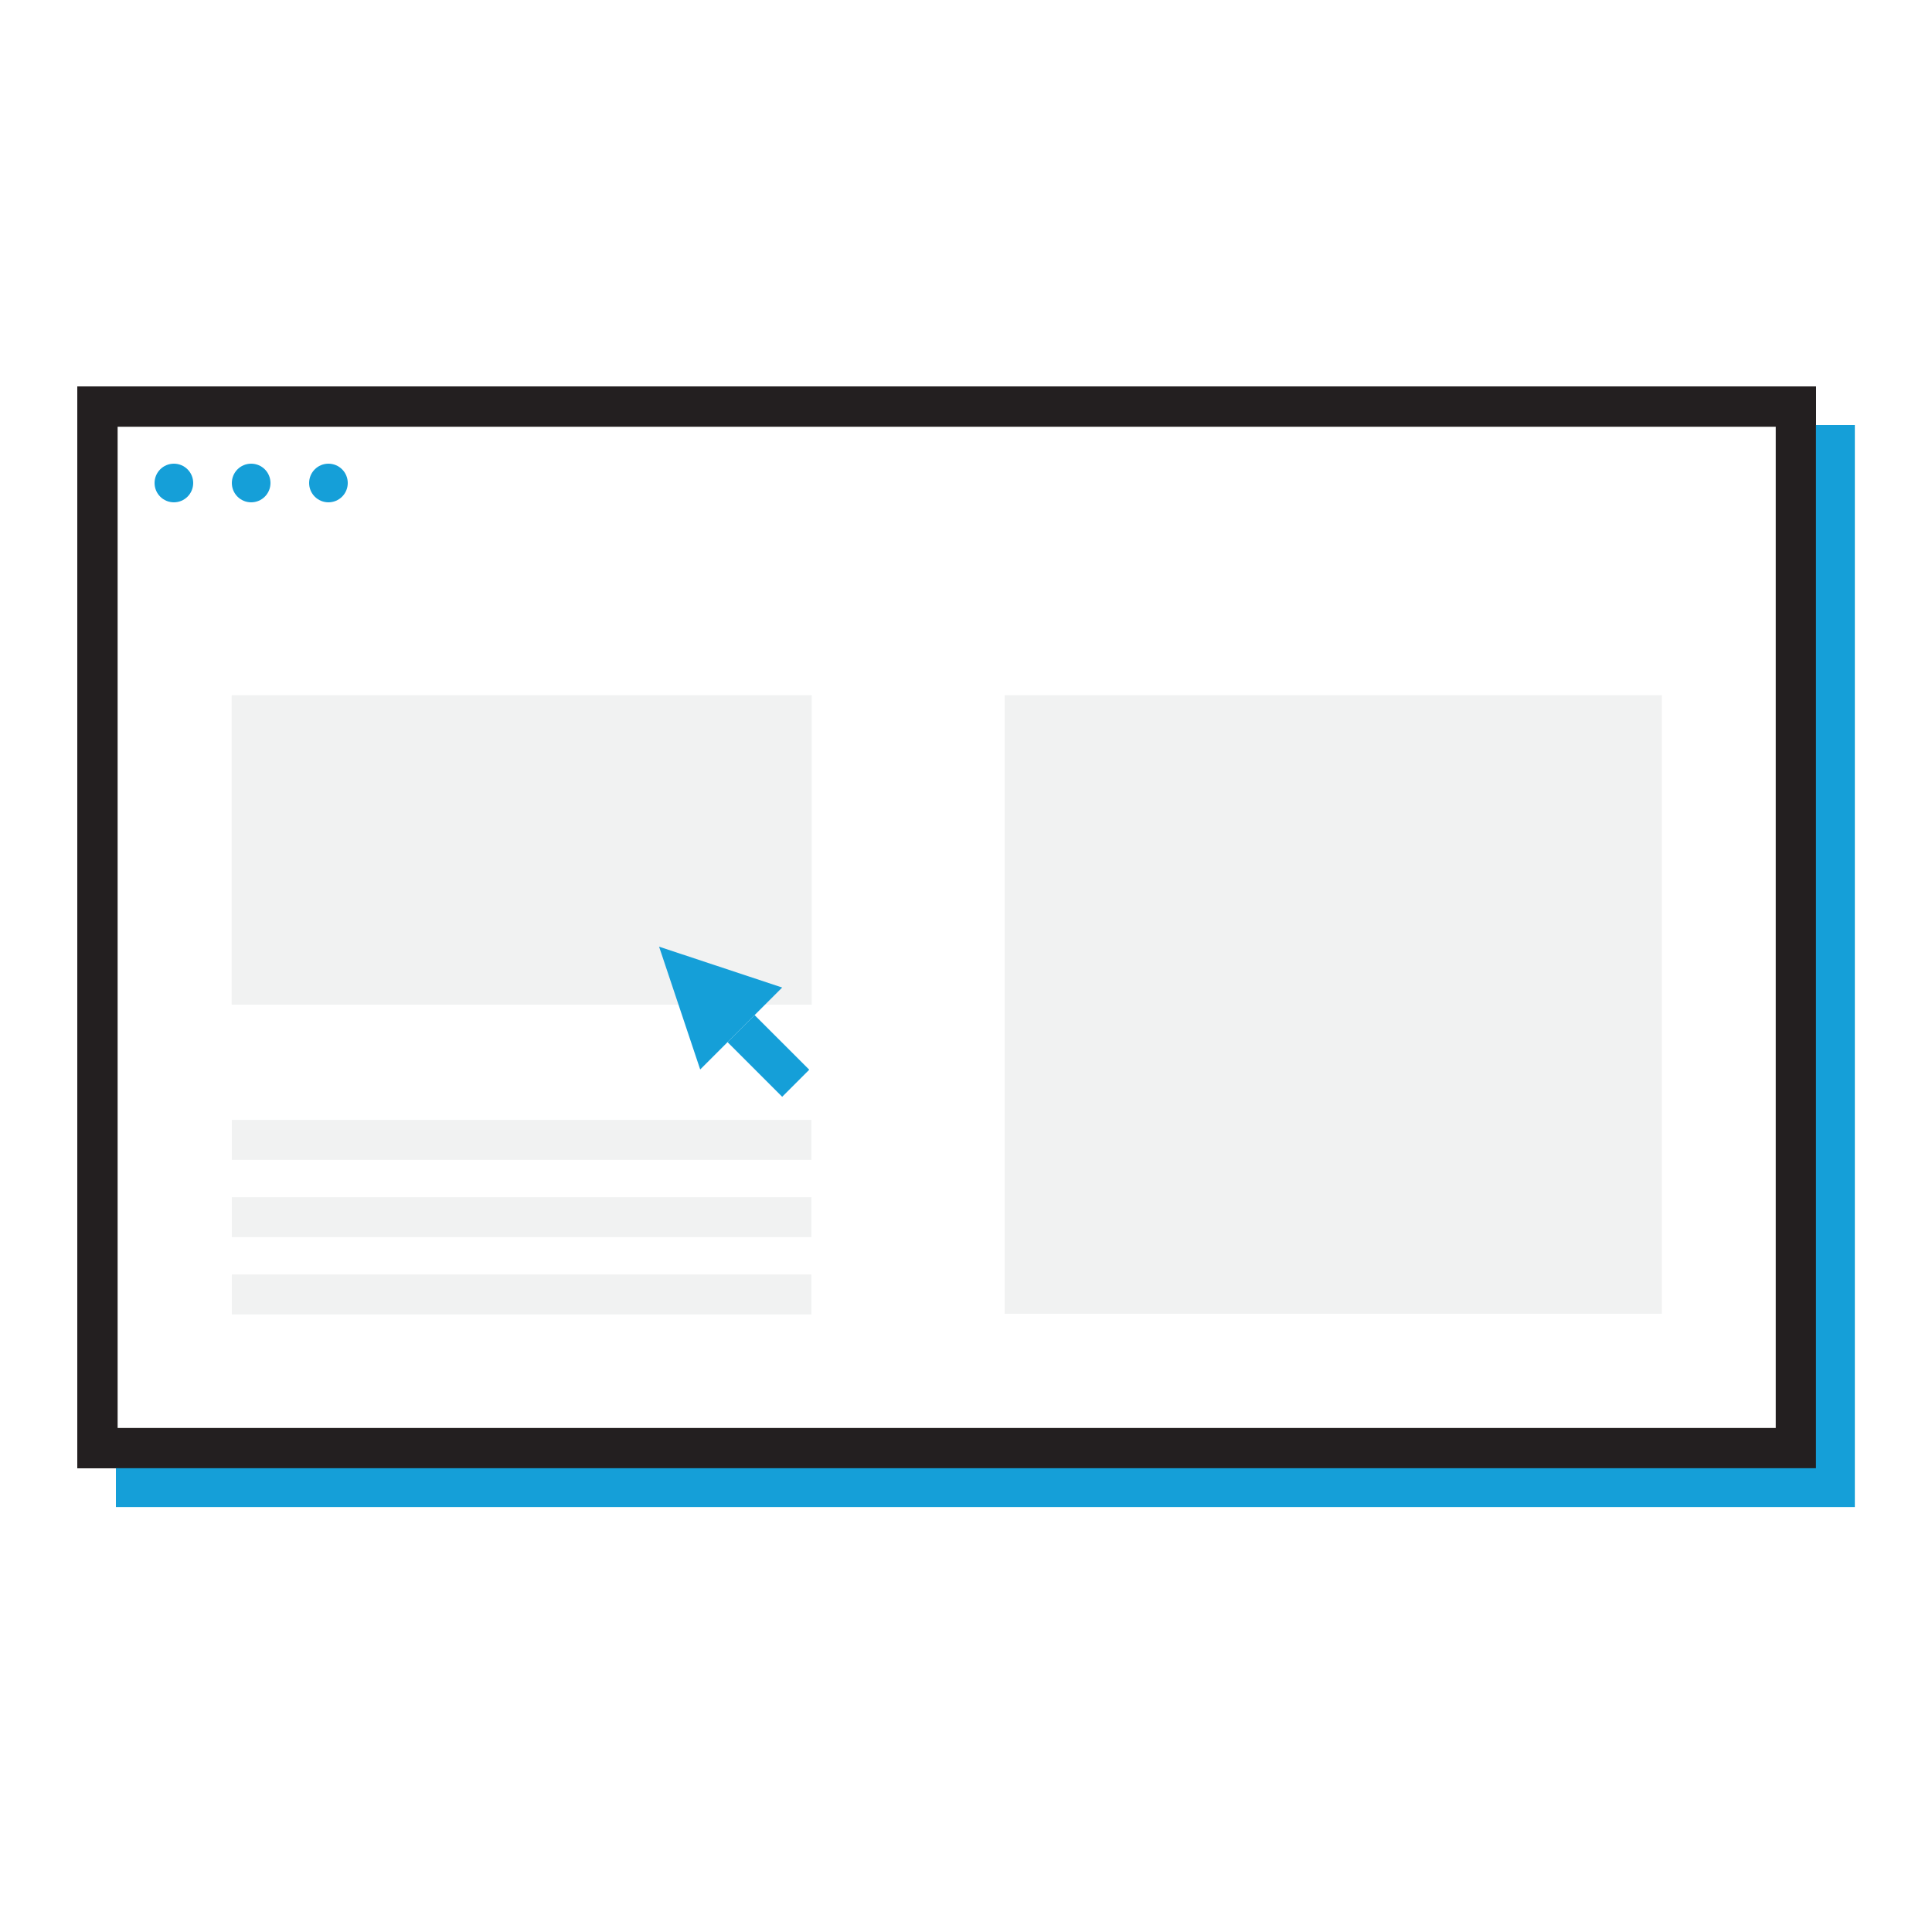
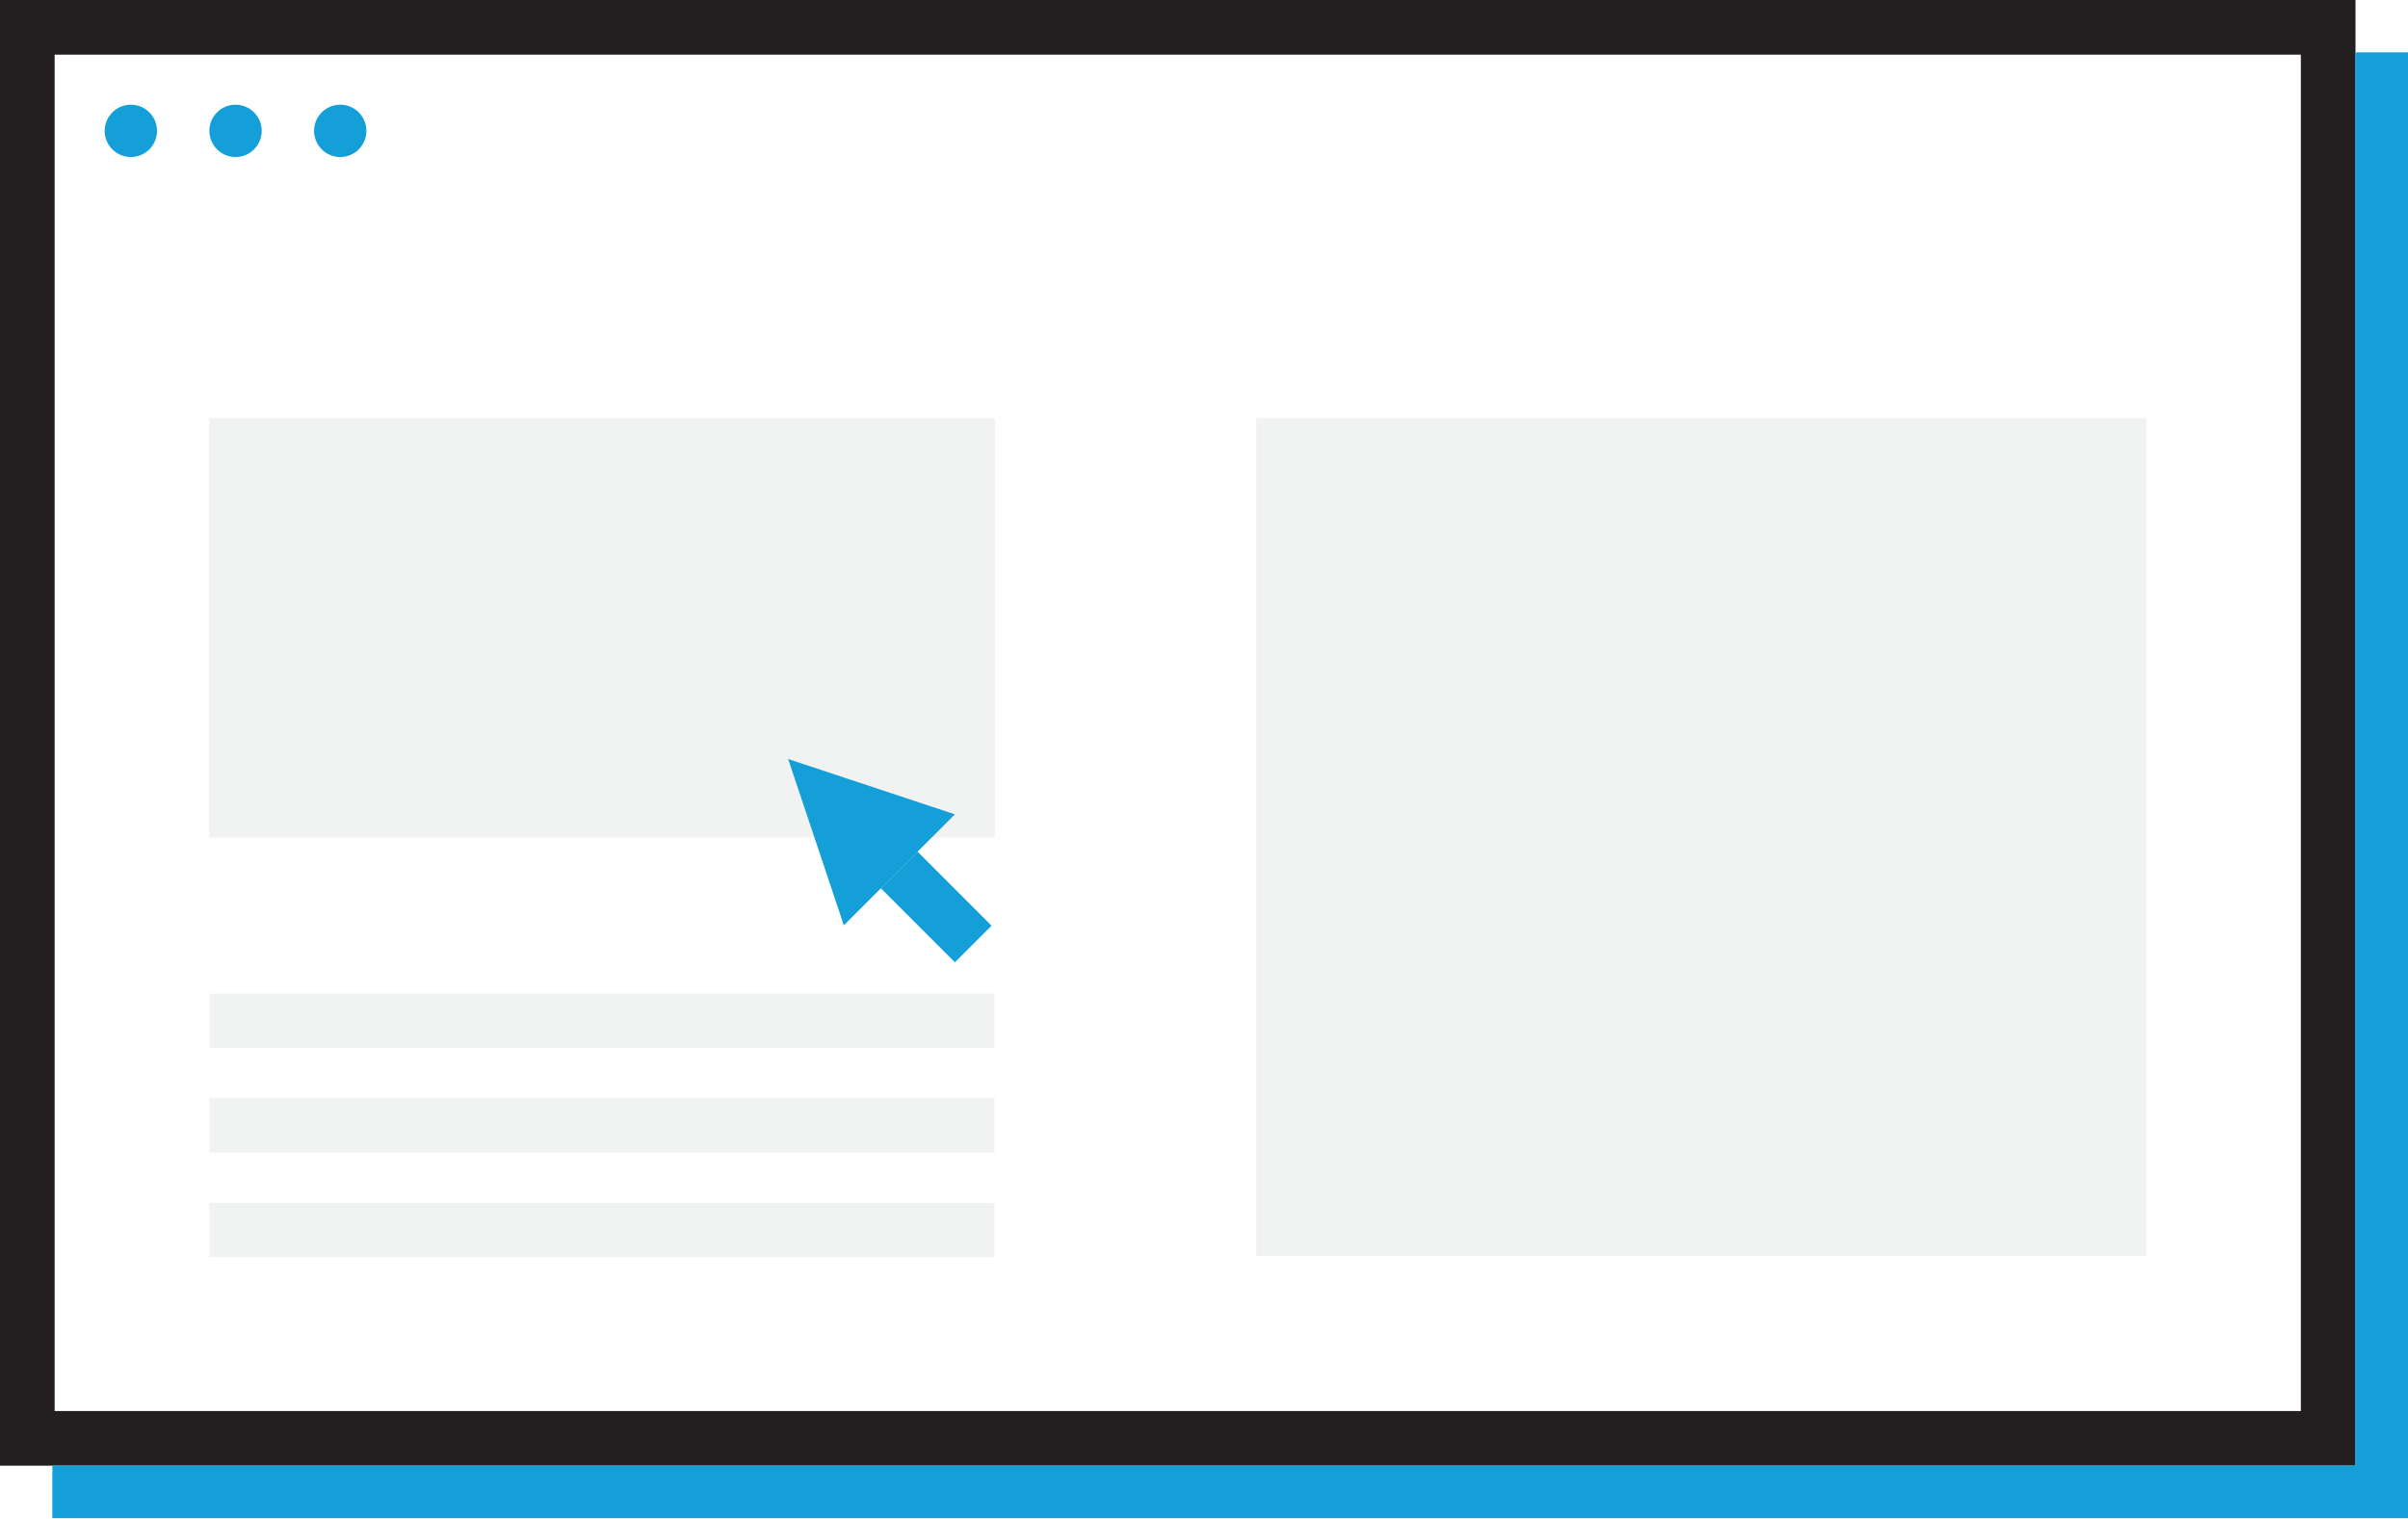
- <svg xmlns="http://www.w3.org/2000/svg" width="500" height="500" viewBox="0 0 500 500" fill="none">
-   <g style="mix-blend-mode:multiply">
-     <path d="M430.09 179.91H260V340H430.09V179.91Z" fill="#F1F2F2" />
-   </g>
-   <g style="mix-blend-mode:multiply">
-     <path d="M210.08 179.91H59.96V260H210.08V179.91Z" fill="#F1F2F2" />
-   </g>
-   <path d="M60 335H210" stroke="#F1F2F2" stroke-width="10.35" stroke-miterlimit="10" />
-   <path d="M60 315H210" stroke="#F1F2F2" stroke-width="10.35" stroke-miterlimit="10" />
-   <path d="M60 295H210" stroke="#F1F2F2" stroke-width="10.35" stroke-miterlimit="10" />
-   <path d="M195.289 262.703L188.289 269.703L202.431 283.846L209.432 276.845L195.289 262.703Z" fill="#159FD8" />
-   <path d="M202.43 255.57L181.21 276.78L170.57 245L202.43 255.57Z" fill="#159FD8" />
-   <path d="M459.56 110.44V369.56H30.44V110.44H459.56ZM470 100H20V380H470V100Z" fill="#231F20" />
-   <path d="M45 130C47.761 130 50 127.761 50 125C50 122.239 47.761 120 45 120C42.239 120 40 122.239 40 125C40 127.761 42.239 130 45 130Z" fill="#159FD8" />
-   <path d="M65 130C67.761 130 70 127.761 70 125C70 122.239 67.761 120 65 120C62.239 120 60 122.239 60 125C60 127.761 62.239 130 65 130Z" fill="#159FD8" />
-   <path d="M85 130C87.761 130 90 127.761 90 125C90 122.239 87.761 120 85 120C82.239 120 80 122.239 80 125C80 127.761 82.239 130 85 130Z" fill="#159FD8" />
-   <path d="M475 110V385H30" stroke="#159FD8" stroke-width="10.06" stroke-miterlimit="10" />
+ <svg xmlns="http://www.w3.org/2000/svg" id="uuid-ae0b5ea6-934a-4246-a856-5b8ac350de9f" viewBox="0 0 460.03 290.03">
+   <path d="m410.09,79.91h-170.09v160.09h170.09V79.91Z" fill="#f1f2f2" />
+   <path d="m190.08,79.91H39.96v80.09h150.12v-80.09Z" fill="#f1f2f2" />
+   <path d="m40,235h150" fill="none" stroke="#f1f2f2" stroke-miterlimit="10" stroke-width="10.35" />
+   <path d="m40,215h150" fill="none" stroke="#f1f2f2" stroke-miterlimit="10" stroke-width="10.35" />
+   <path d="m40,195h150" fill="none" stroke="#f1f2f2" stroke-miterlimit="10" stroke-width="10.35" />
+   <path d="m175.29,162.7l-7,7,14.14,14.14,7-7-14.14-14.14Z" fill="#159fd8" />
+   <path d="m182.43,155.57l-21.22,21.21-10.64-31.78,31.86,10.57Z" fill="#159fd8" />
+   <path d="m439.56,10.44v259.12H10.44V10.44h429.12Zm10.44-10.44H0v280h450V0Z" fill="#231f20" />
+   <path d="m25,30c2.76,0,5-2.24,5-5s-2.24-5-5-5-5,2.24-5,5,2.24,5,5,5Z" fill="#159fd8" />
+   <path d="m45,30c2.76,0,5-2.24,5-5s-2.24-5-5-5-5,2.24-5,5,2.24,5,5,5Z" fill="#159fd8" />
+   <path d="m65,30c2.76,0,5-2.24,5-5s-2.24-5-5-5-5,2.24-5,5,2.24,5,5,5Z" fill="#159fd8" />
+   <path d="m455,10v275H10" fill="none" stroke="#159fd8" stroke-miterlimit="10" stroke-width="10.06" />
</svg>
